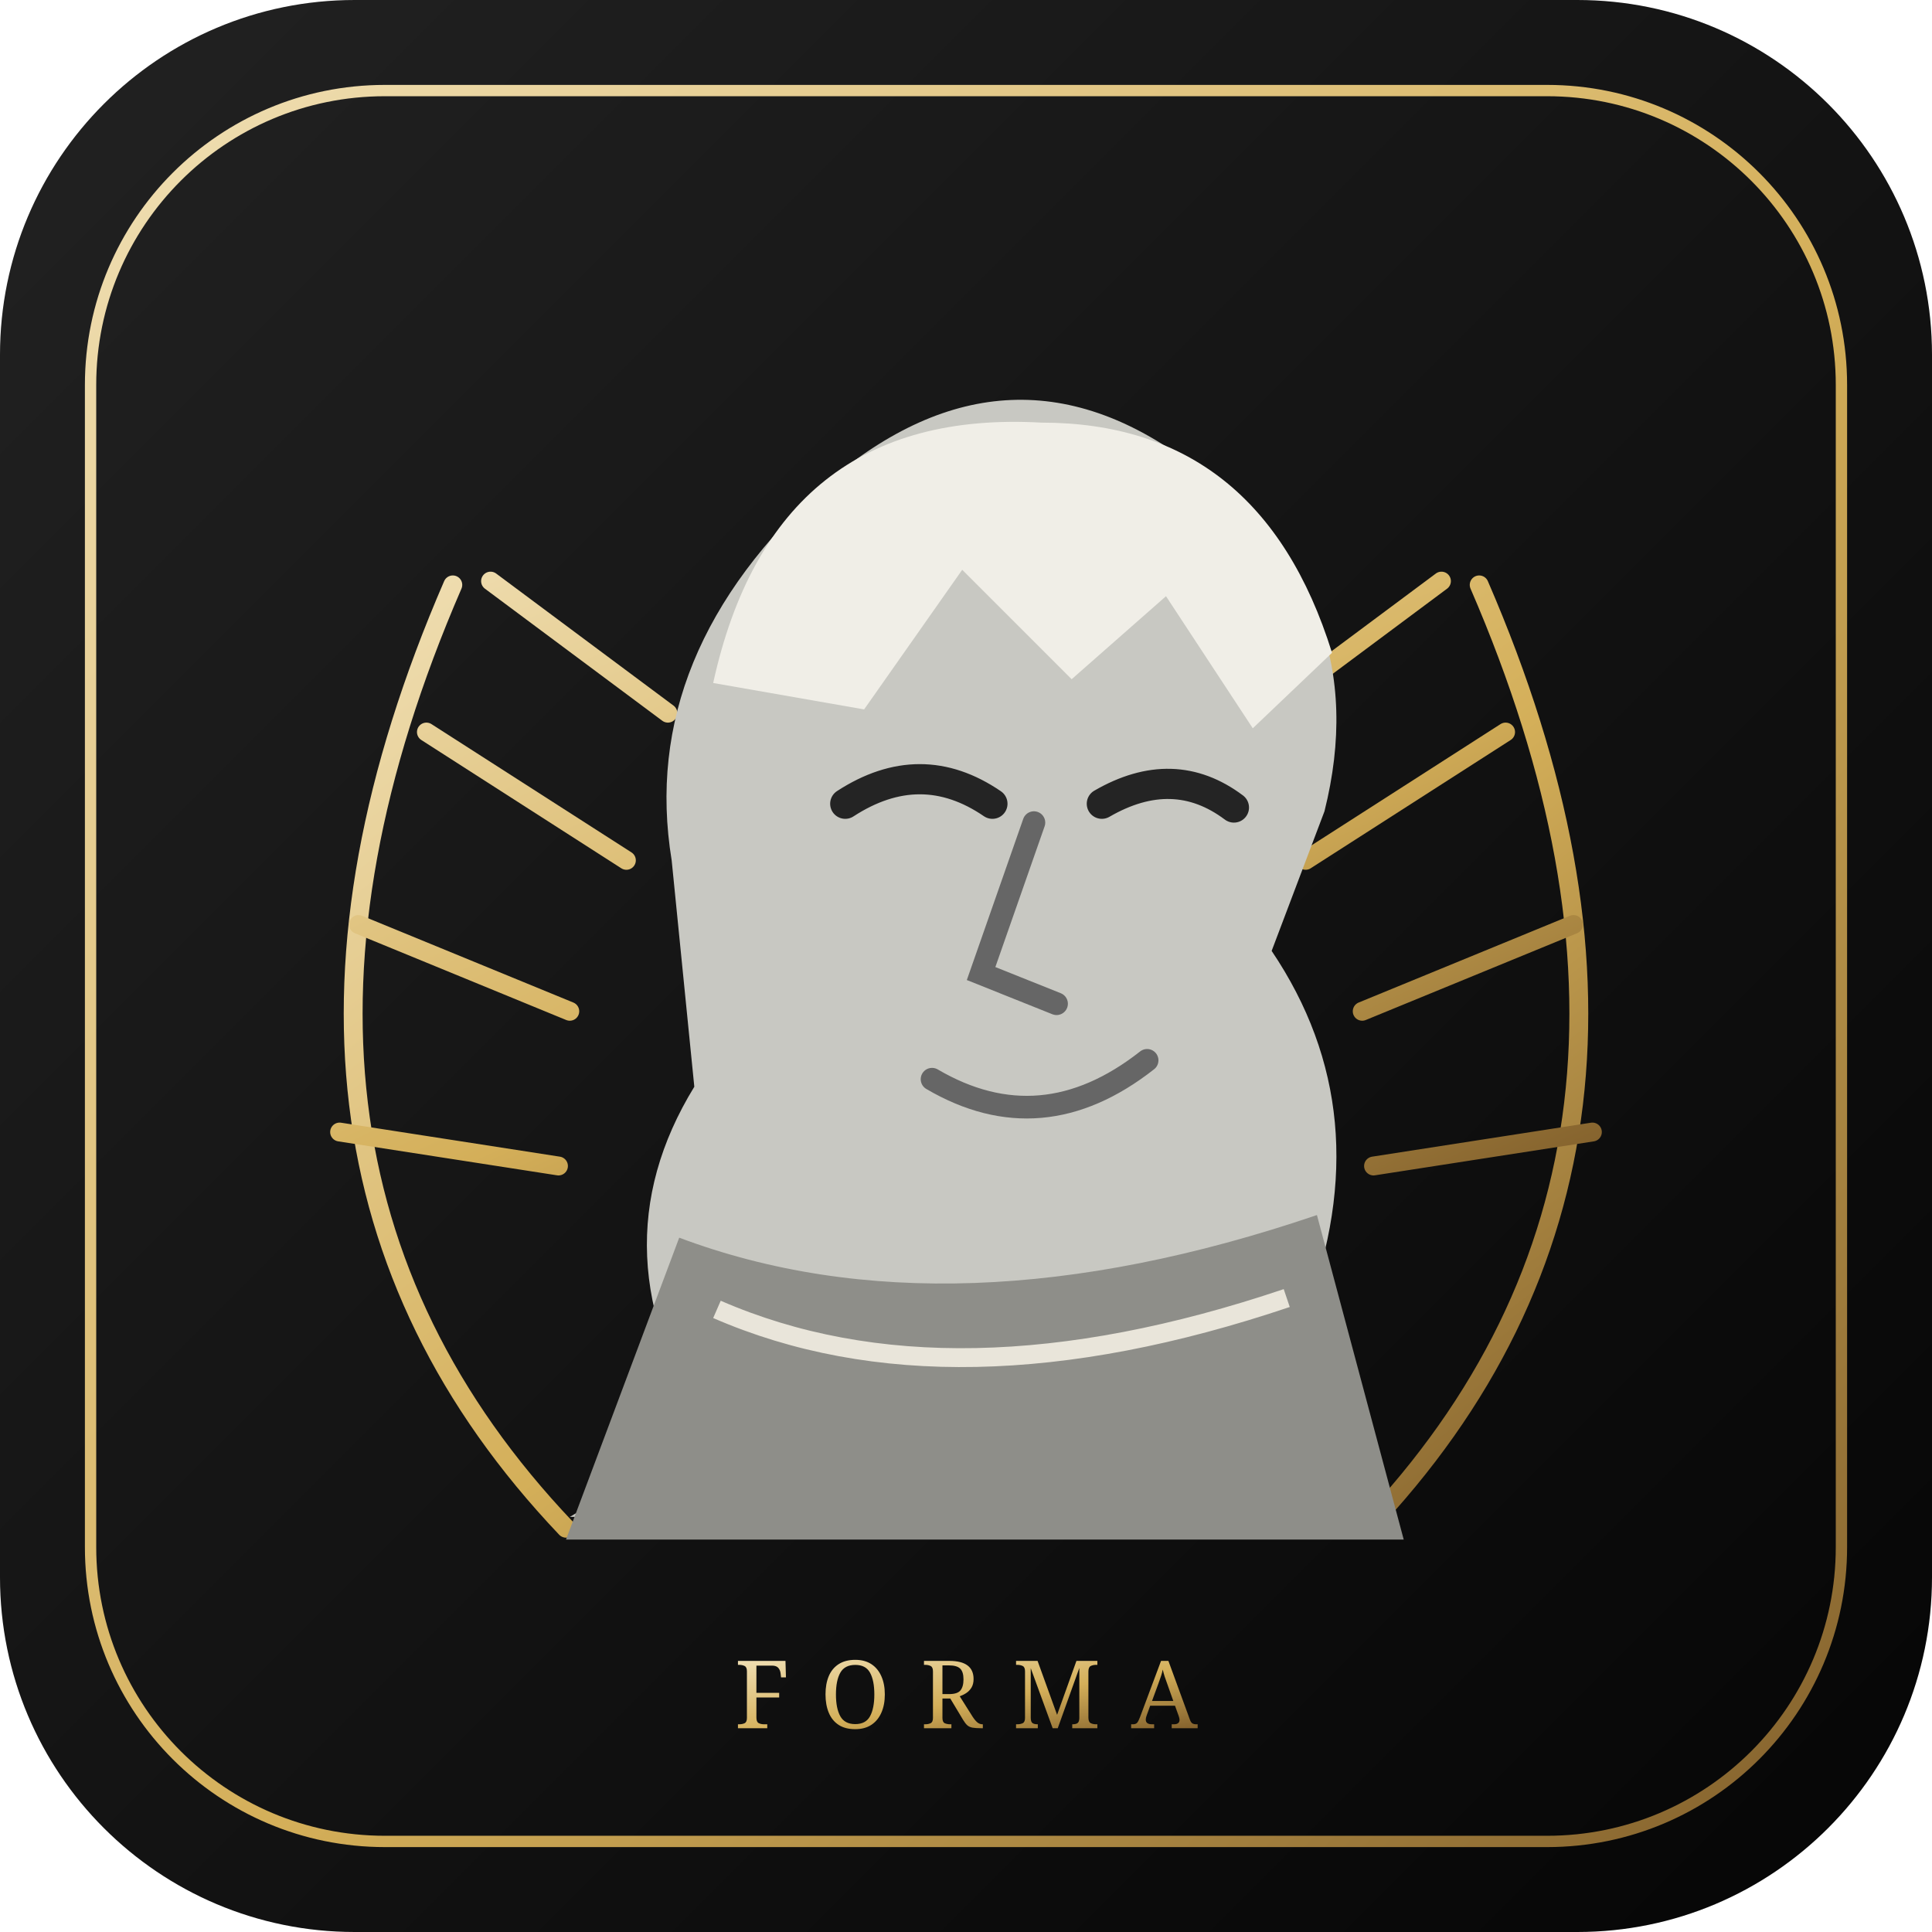
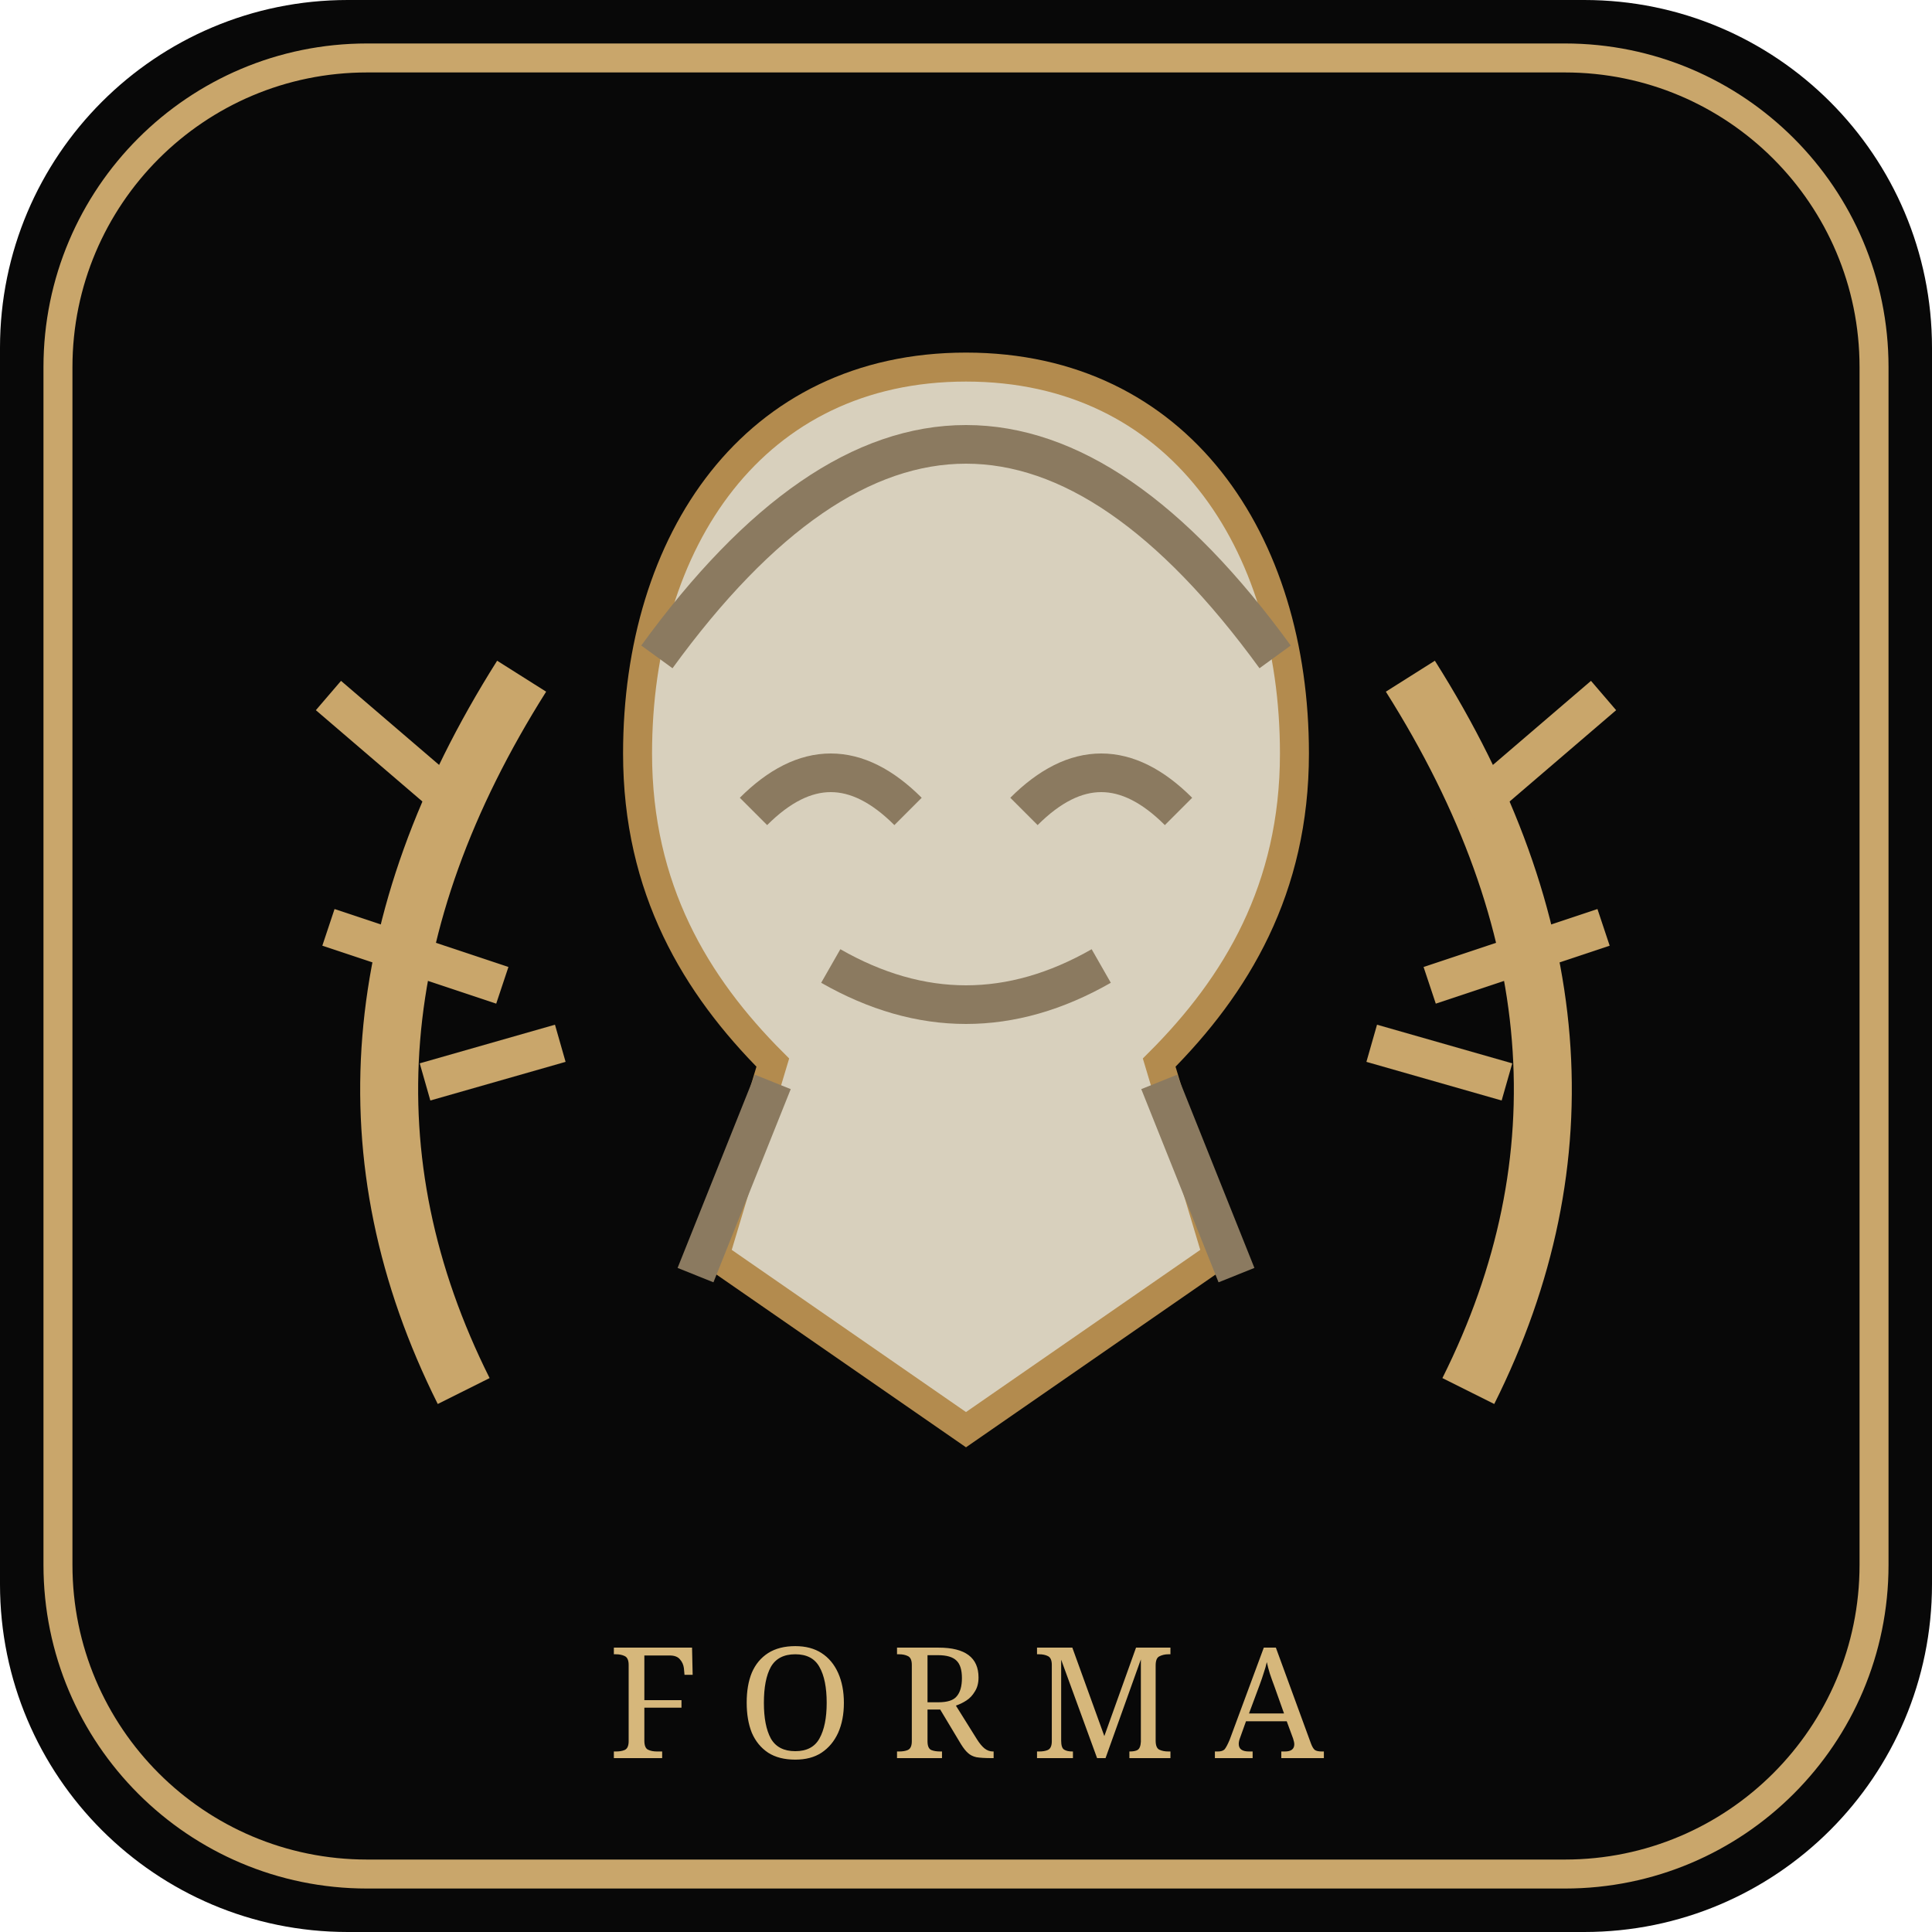
- <svg xmlns="http://www.w3.org/2000/svg" viewBox="0 0 512 512">
-   <defs>
-     <linearGradient id="g" x1="0" y1="0" x2="1" y2="1">
-       <stop stop-color="#f0dfb4" />
-       <stop offset=".55" stop-color="#d4af59" />
-       <stop offset="1" stop-color="#82602c" />
-     </linearGradient>
-     <linearGradient id="m" x1="0" y1="0" x2="1" y2="1">
-       <stop stop-color="#222" />
-       <stop offset="1" stop-color="#050505" />
-     </linearGradient>
-   </defs>
-   <rect width="512" height="512" rx="94" fill="url(#m)" />
-   <rect x="24" y="24" width="464" height="464" rx="78" fill="none" stroke="url(#g)" stroke-width="3" />
-   <g fill="none" stroke="url(#g)" stroke-width="5" stroke-linecap="round">
-     <path d="M150 405Q55 305 120 155M362 405Q457 305 392 155" />
-     <path d="M90 300l58 9M95 245l56 23M113 194l53 34M130 154l47 35M422 300l-58 9M417 245l-56 23M399 194l-53 34M382 154l-47 35" />
-   </g>
-   <path d="M188 380Q157 332 184 288L178 228Q169 173 219 128Q268 86 317 124Q365 159 351 215L337 252Q366 295 346 348L370 402H151Z" fill="#c8c8c2" />
-   <path d="M189 181Q205 108 276 112Q334 112 353 173L332 193L309 158L284 180L255 151L229 188Z" fill="#f0eee7" />
-   <path d="M224 213Q244 200 263 213M292 213Q311 202 327 214" stroke="#242424" stroke-width="8" fill="none" stroke-linecap="round" />
-   <path d="M274 218L260 258L280 266M247 286Q276 303 304 281" stroke="#666" stroke-width="6" fill="none" stroke-linecap="round" />
-   <path d="M180 328Q252 355 349 322L372 408H150Z" fill="#8e8e89" />
-   <path d="M190 347Q252 374 341 344" stroke="#e9e5da" stroke-width="5" fill="none" />
-   <path d="M165 408H348" stroke="url(#g)" stroke-width="5" />
-   <text x="256" y="458" font-family="Georgia,serif" font-size="25" letter-spacing="8" fill="url(#g)" text-anchor="middle">FORMA</text>
+ <svg xmlns="http://www.w3.org/2000/svg" viewBox="0 0 100 100">
+   <rect width="100" height="100" rx="18" fill="#080808" />
+   <rect x="3" y="3" width="94" height="94" rx="16" fill="none" stroke="#c9a66b" stroke-width="1.5" />
+   <path d="M24 72 Q15 54 27 35 M76 72 Q85 54 73 35" fill="none" stroke="#c9a66b" stroke-width="3" />
+   <path d="M24 42l-7 -6m9 15l-9 -3m12 6l-7 2M76 42l7 -6m-9 15l9 -3m-12 6l7 2" stroke="#c9a66b" stroke-width="2" fill="none" />
+   <path d="M50 19c-11 0-17 9-17 20 0 7 3 12 7 16l-3 10 13 9 13-9-3-10c4-4 7-9 7-16 0-11-6-20-17-20z" fill="#d8d0bd" stroke="#b38b4e" stroke-width="1.5" />
+   <path d="M34 34q16-22 32 0M40 56l-4 10m24-10l4 10M39 42q4-4 8 0m6 0q4-4 8 0M43 50q7 4 14 0" stroke="#8b7a60" stroke-width="2" fill="none" />
+   <text x="50" y="91" font-family="serif" font-size="8" letter-spacing="2" text-anchor="middle" fill="#d6b77b">FORMA</text>
</svg>
